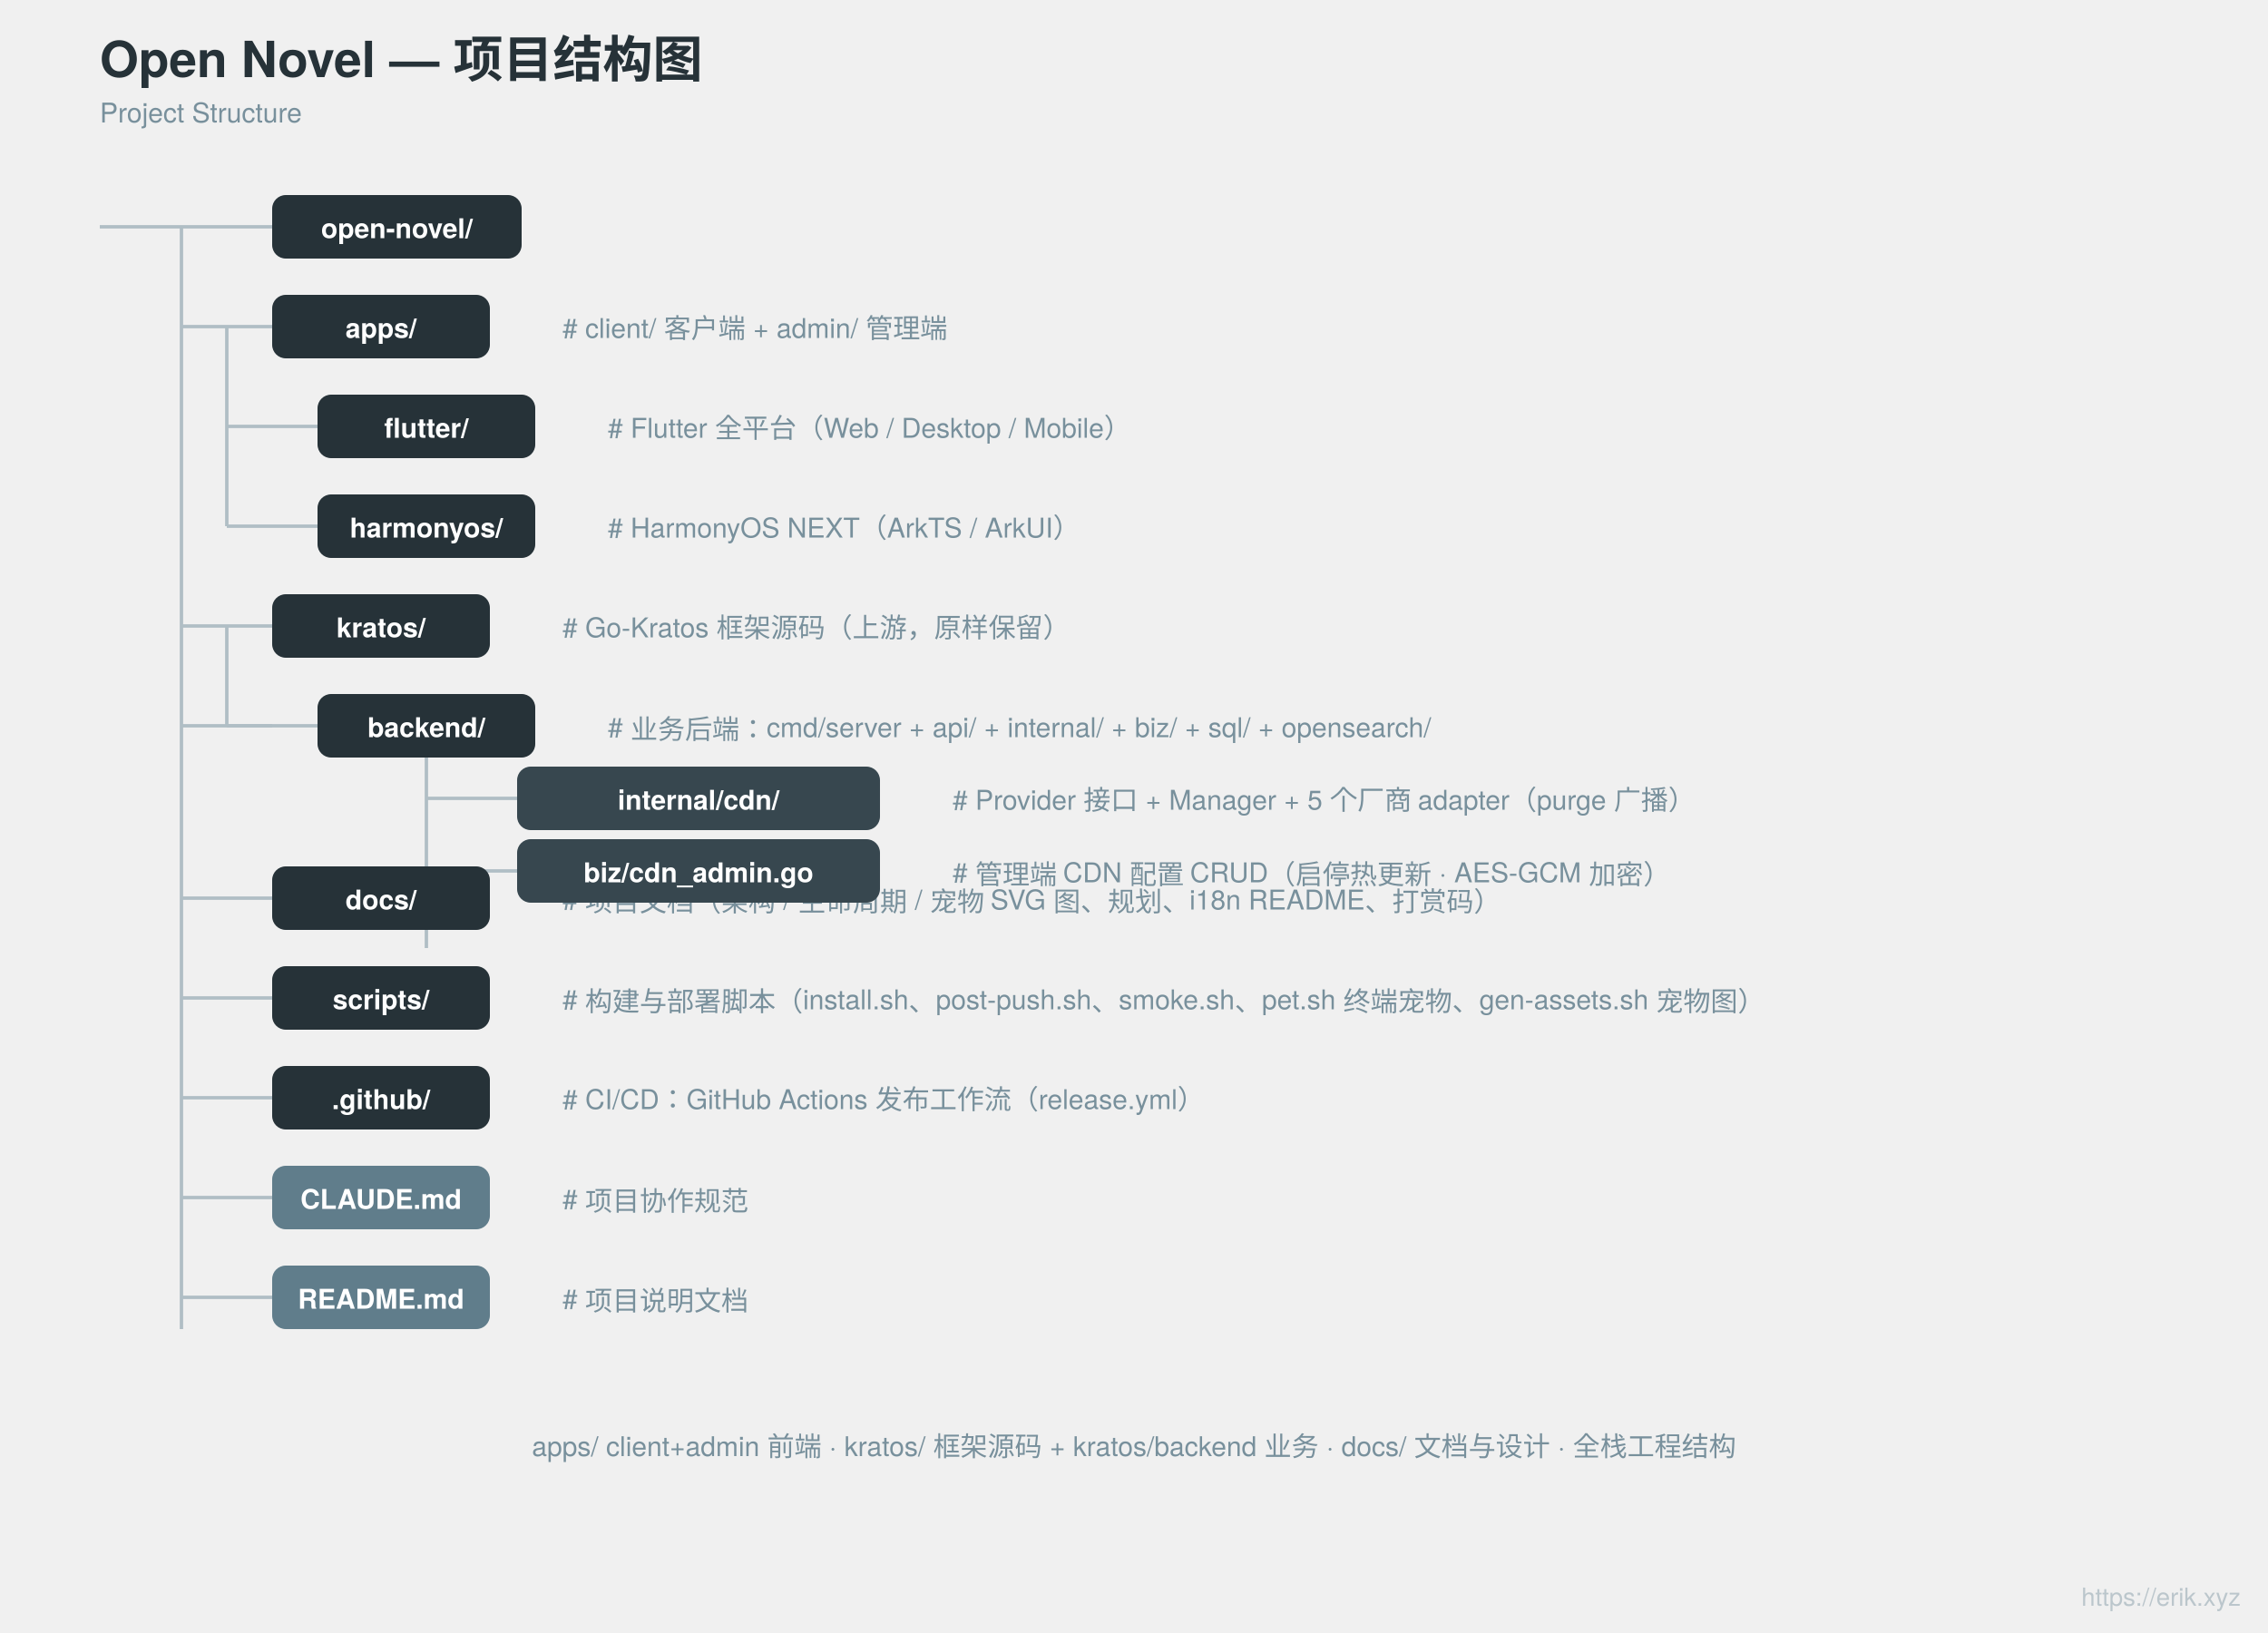
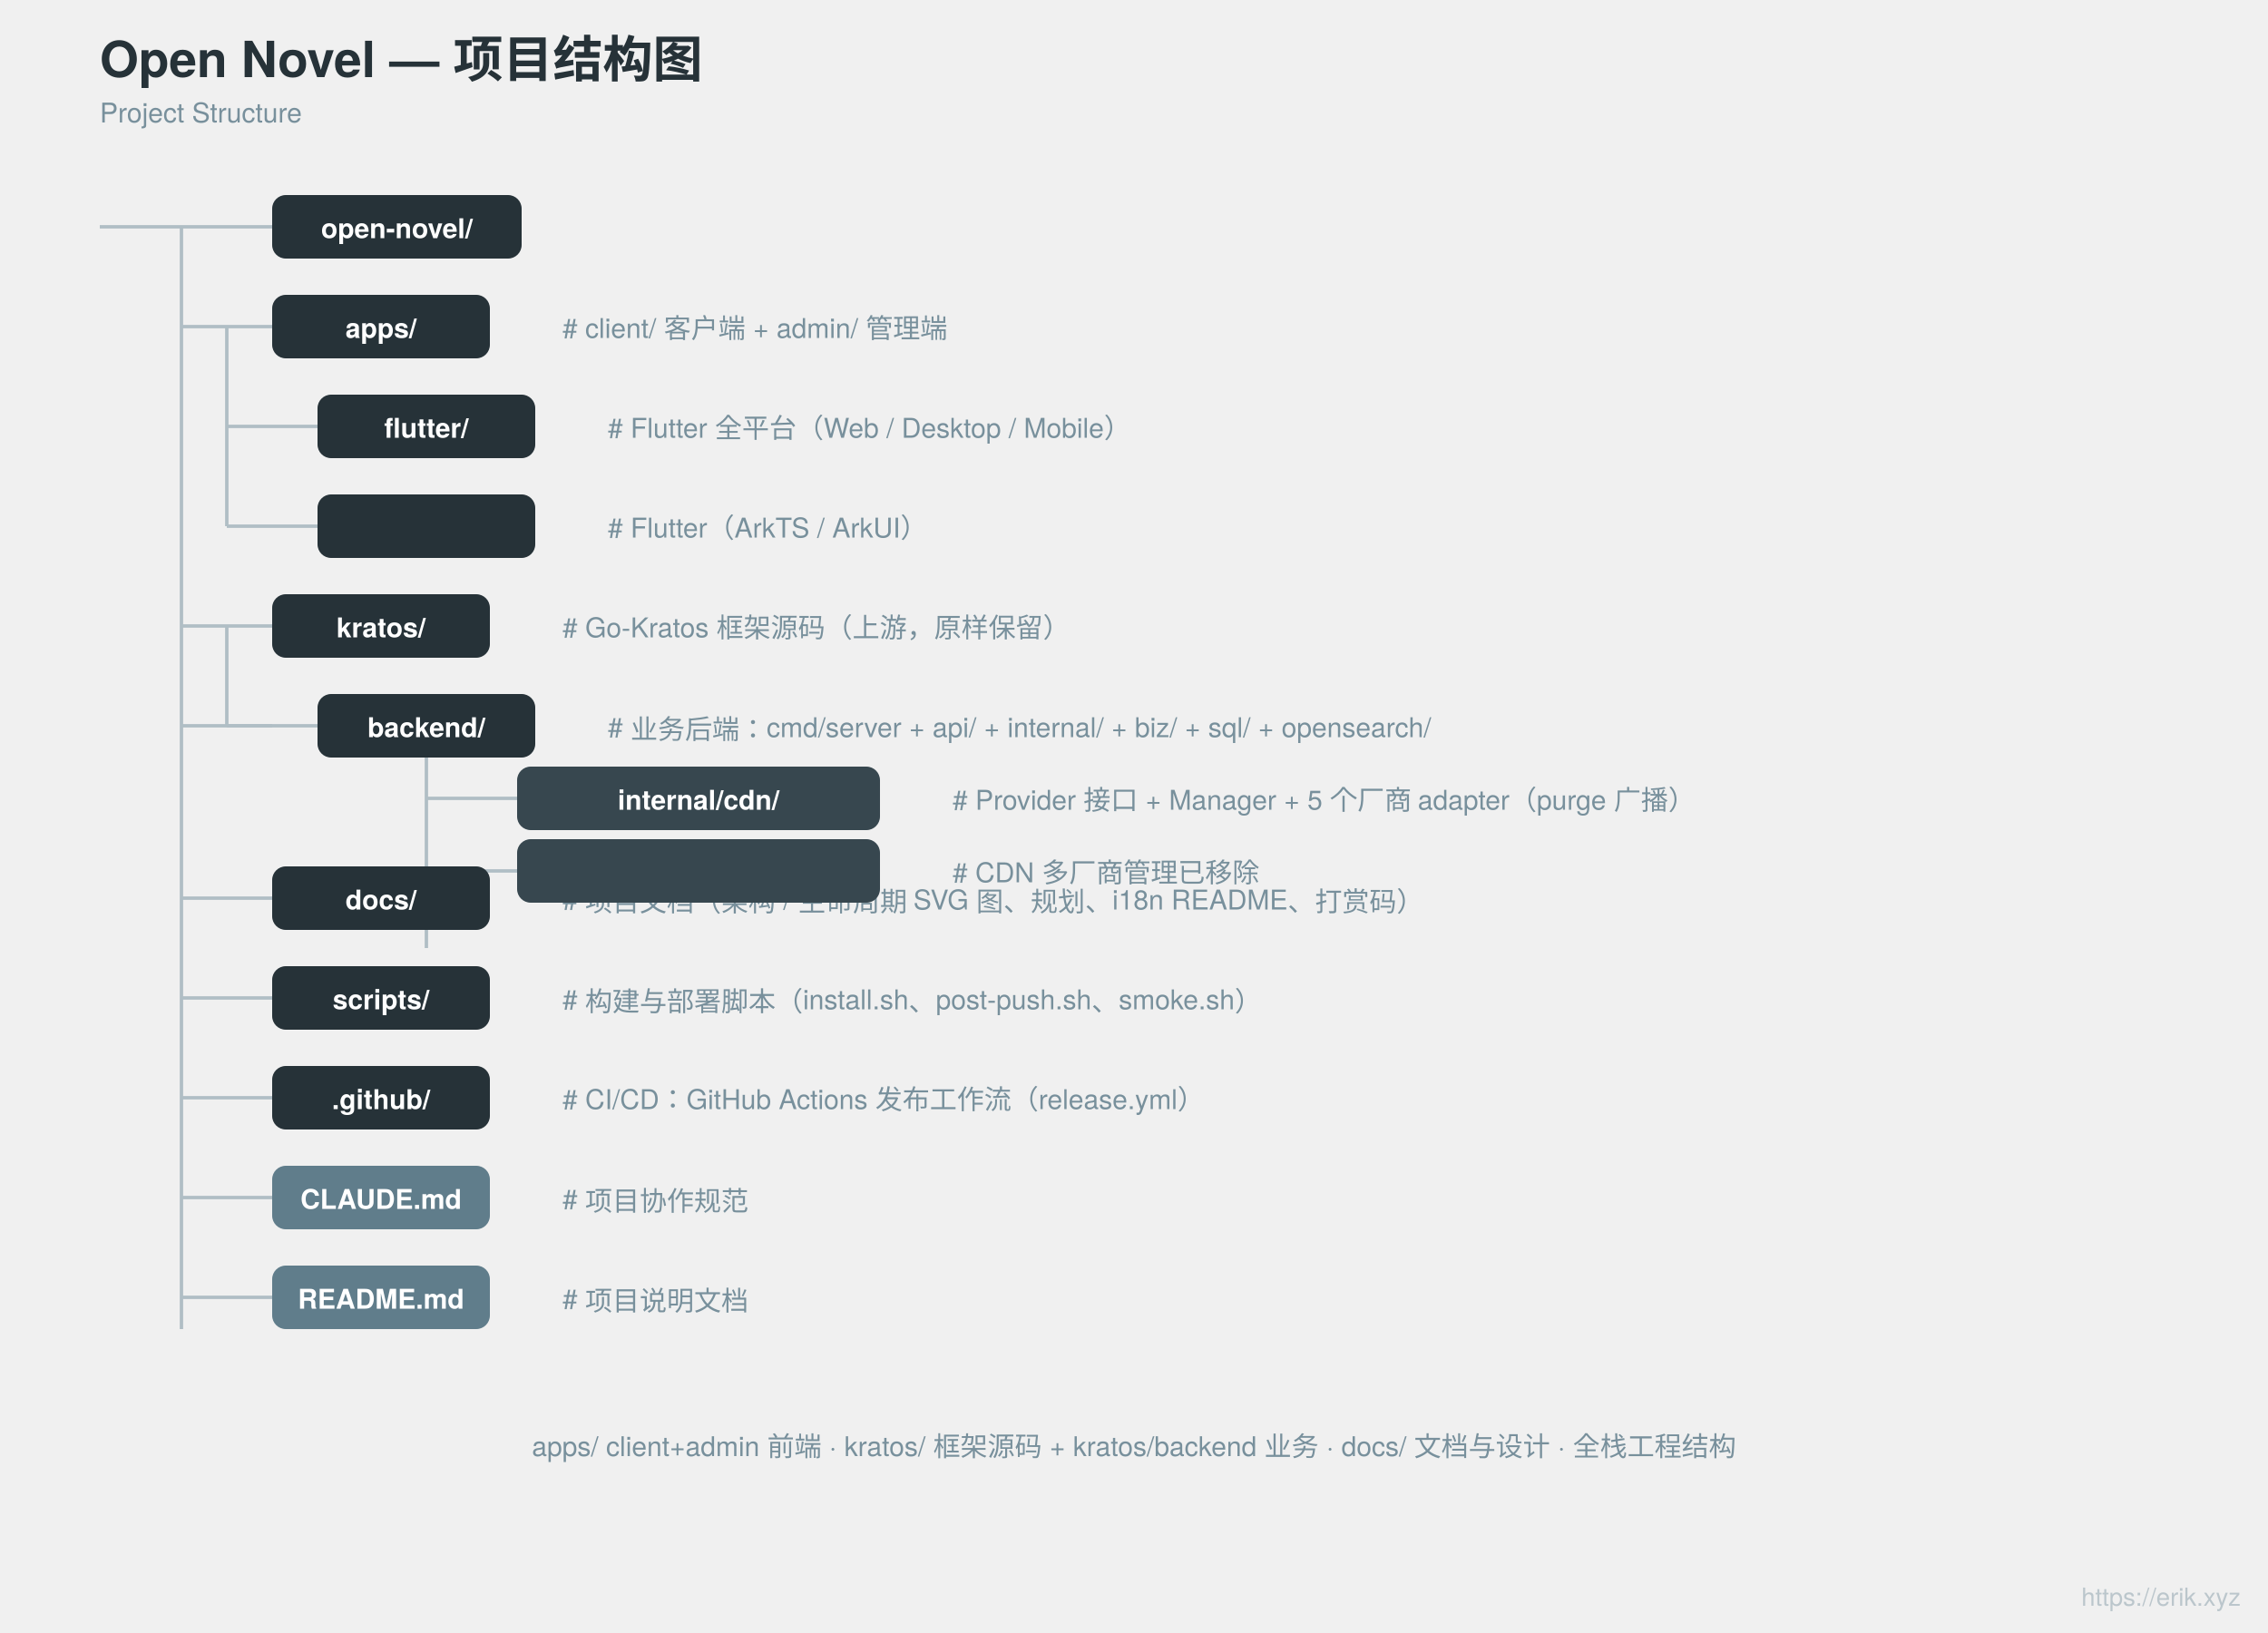
<svg xmlns="http://www.w3.org/2000/svg" width="1000" height="720" viewBox="0 0 1000 720" font-family="'PingFang SC','Microsoft YaHei','Helvetica Neue',sans-serif">
  <text x="44" y="34" font-size="22" font-weight="700" fill="#263238">Open Novel — 项目结构图</text>
  <text x="44" y="54" font-size="12" fill="#78909c">Project Structure</text>
  <g stroke="#b0bec5" stroke-width="1.5">
    <line x1="44" y1="100" x2="120" y2="100" />
    <line x1="80" y1="100" x2="80" y2="586" />
    <line x1="80" y1="144" x2="120" y2="144" />
    <line x1="80" y1="276" x2="120" y2="276" />
    <line x1="80" y1="320" x2="120" y2="320" />
    <line x1="80" y1="396" x2="120" y2="396" />
    <line x1="80" y1="440" x2="120" y2="440" />
    <line x1="80" y1="484" x2="120" y2="484" />
    <line x1="80" y1="528" x2="120" y2="528" />
    <line x1="80" y1="572" x2="120" y2="572" />
    <line x1="100" y1="144" x2="100" y2="232" />
    <line x1="100" y1="188" x2="140" y2="188" />
    <line x1="100" y1="232" x2="140" y2="232" />
    <line x1="100" y1="276" x2="100" y2="320" />
    <line x1="100" y1="320" x2="140" y2="320" />
    <line x1="188" y1="334" x2="188" y2="418" />
    <line x1="188" y1="352" x2="228" y2="352" />
    <line x1="188" y1="384" x2="228" y2="384" />
  </g>
  <rect x="120" y="86" width="110" height="28" rx="6" fill="#263238" />
  <text x="175" y="105" font-size="12" font-weight="700" fill="#ffffff" text-anchor="middle">open-novel/</text>
  <g>
    <rect x="120" y="130" width="96" height="28" rx="6" fill="#263238" />
    <text x="168" y="149" font-size="12" font-weight="700" fill="#ffffff" text-anchor="middle">apps/</text>
    <text x="248" y="149" font-size="12" fill="#78909c"># client/ 客户端 + admin/ 管理端</text>
  </g>
  <g>
    <rect x="120" y="262" width="96" height="28" rx="6" fill="#263238" />
    <text x="168" y="281" font-size="12" font-weight="700" fill="#ffffff" text-anchor="middle">kratos/</text>
    <text x="248" y="281" font-size="12" fill="#78909c"># Go-Kratos 框架源码（上游，原样保留）</text>
  </g>
  <g>
    <rect x="120" y="382" width="96" height="28" rx="6" fill="#263238" />
    <text x="168" y="401" font-size="12" font-weight="700" fill="#ffffff" text-anchor="middle">docs/</text>
-     <text x="248" y="401" font-size="12" fill="#78909c"># 项目文档（架构 / 生命周期 / 宠物 SVG 图、规划、i18n README、打赏码）</text>
+     <text x="248" y="401" font-size="12" fill="#78909c"># 项目文档（架构 / 生命周期 SVG 图、规划、i18n README、打赏码）</text>
  </g>
  <g>
    <rect x="120" y="426" width="96" height="28" rx="6" fill="#263238" />
    <text x="168" y="445" font-size="12" font-weight="700" fill="#ffffff" text-anchor="middle">scripts/</text>
-     <text x="248" y="445" font-size="12" fill="#78909c"># 构建与部署脚本（install.sh、post-push.sh、smoke.sh、pet.sh 终端宠物、gen-assets.sh 宠物图）</text>
+     <text x="248" y="445" font-size="12" fill="#78909c"># 构建与部署脚本（install.sh、post-push.sh、smoke.sh）</text>
  </g>
  <g>
    <rect x="120" y="470" width="96" height="28" rx="6" fill="#263238" />
    <text x="168" y="489" font-size="12" font-weight="700" fill="#ffffff" text-anchor="middle">.github/</text>
    <text x="248" y="489" font-size="12" fill="#78909c"># CI/CD：GitHub Actions 发布工作流（release.yml）</text>
  </g>
  <g>
    <rect x="140" y="174" width="96" height="28" rx="6" fill="#263238" />
    <text x="188" y="193" font-size="12" font-weight="700" fill="#ffffff" text-anchor="middle">flutter/</text>
    <text x="268" y="193" font-size="12" fill="#78909c"># Flutter 全平台（Web / Desktop / Mobile）</text>
  </g>
  <g>
    <rect x="140" y="218" width="96" height="28" rx="6" fill="#263238" />
-     <text x="188" y="237" font-size="12" font-weight="700" fill="#ffffff" text-anchor="middle">harmonyos/</text>
-     <text x="268" y="237" font-size="12" fill="#78909c"># HarmonyOS NEXT（ArkTS / ArkUI）</text>
+     <text x="188" y="237" font-size="12" font-weight="700" fill="#ffffff" text-anchor="middle" />
+     <text x="268" y="237" font-size="12" fill="#78909c"># Flutter（ArkTS / ArkUI）</text>
  </g>
  <g>
    <rect x="140" y="306" width="96" height="28" rx="6" fill="#263238" />
    <text x="188" y="325" font-size="12" font-weight="700" fill="#ffffff" text-anchor="middle">backend/</text>
    <text x="268" y="325" font-size="12" fill="#78909c"># 业务后端：cmd/server + api/ + internal/ + biz/ + sql/ + opensearch/</text>
  </g>
  <g>
    <rect x="228" y="338" width="160" height="28" rx="6" fill="#37474f" />
    <text x="308" y="357" font-size="12" font-weight="700" fill="#ffffff" text-anchor="middle">internal/cdn/</text>
    <text x="420" y="357" font-size="12" fill="#78909c"># Provider 接口 + Manager + 5 个厂商 adapter（purge 广播）</text>
  </g>
  <g>
    <rect x="228" y="370" width="160" height="28" rx="6" fill="#37474f" />
-     <text x="308" y="389" font-size="12" font-weight="700" fill="#ffffff" text-anchor="middle">biz/cdn_admin.go</text>
-     <text x="420" y="389" font-size="12" fill="#78909c"># 管理端 CDN 配置 CRUD（启停热更新 · AES-GCM 加密）</text>
+     <text x="308" y="389" font-size="12" font-weight="700" fill="#ffffff" text-anchor="middle" />
+     <text x="420" y="389" font-size="12" fill="#78909c"># CDN 多厂商管理已移除</text>
  </g>
  <g>
    <rect x="120" y="514" width="96" height="28" rx="6" fill="#607d8b" />
    <text x="168" y="533" font-size="12" font-weight="700" fill="#ffffff" text-anchor="middle">CLAUDE.md</text>
    <text x="248" y="533" font-size="12" fill="#78909c"># 项目协作规范</text>
  </g>
  <g>
    <rect x="120" y="558" width="96" height="28" rx="6" fill="#607d8b" />
    <text x="168" y="577" font-size="12" font-weight="700" fill="#ffffff" text-anchor="middle">README.md</text>
    <text x="248" y="577" font-size="12" fill="#78909c"># 项目说明文档</text>
  </g>
  <text x="500" y="642" font-size="12" fill="#78909c" text-anchor="middle">apps/ client+admin 前端 · kratos/ 框架源码 + kratos/backend 业务 · docs/ 文档与设计 · 全栈工程结构</text>
  <text x="988" y="708" font-size="11" fill="#90a4ae" opacity="0.55" text-anchor="end">https://erik.xyz</text>
</svg>
